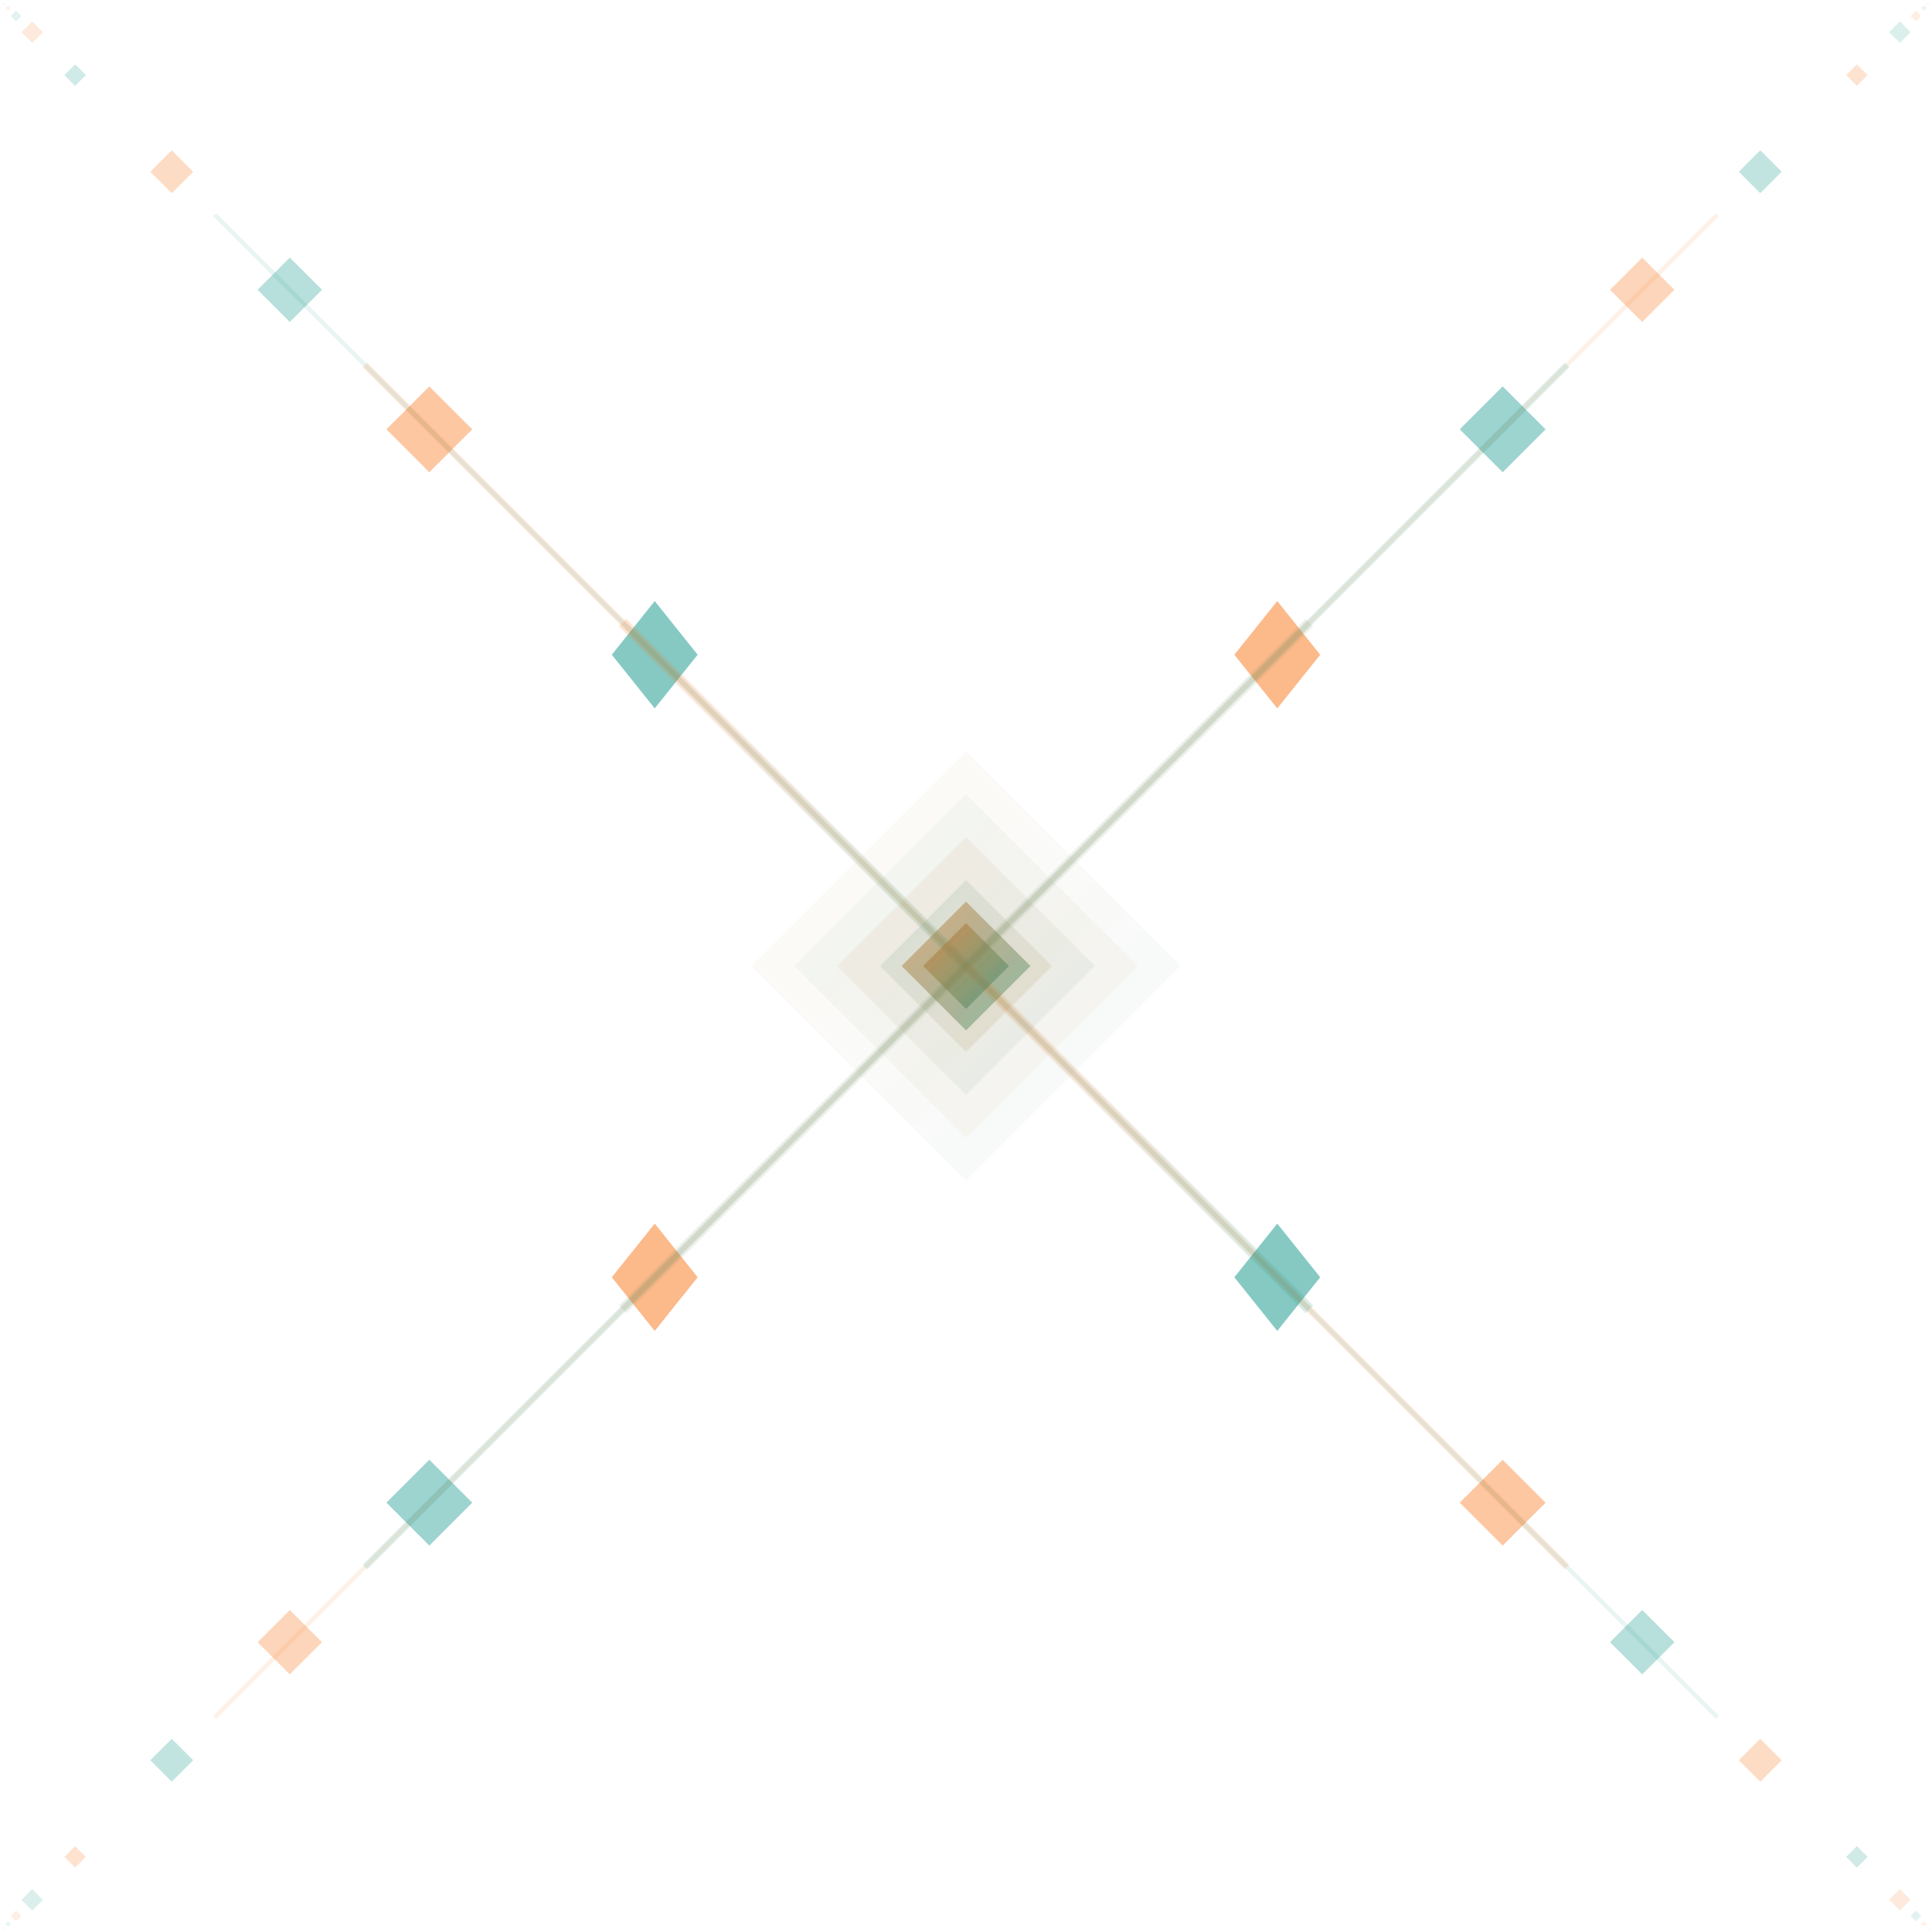
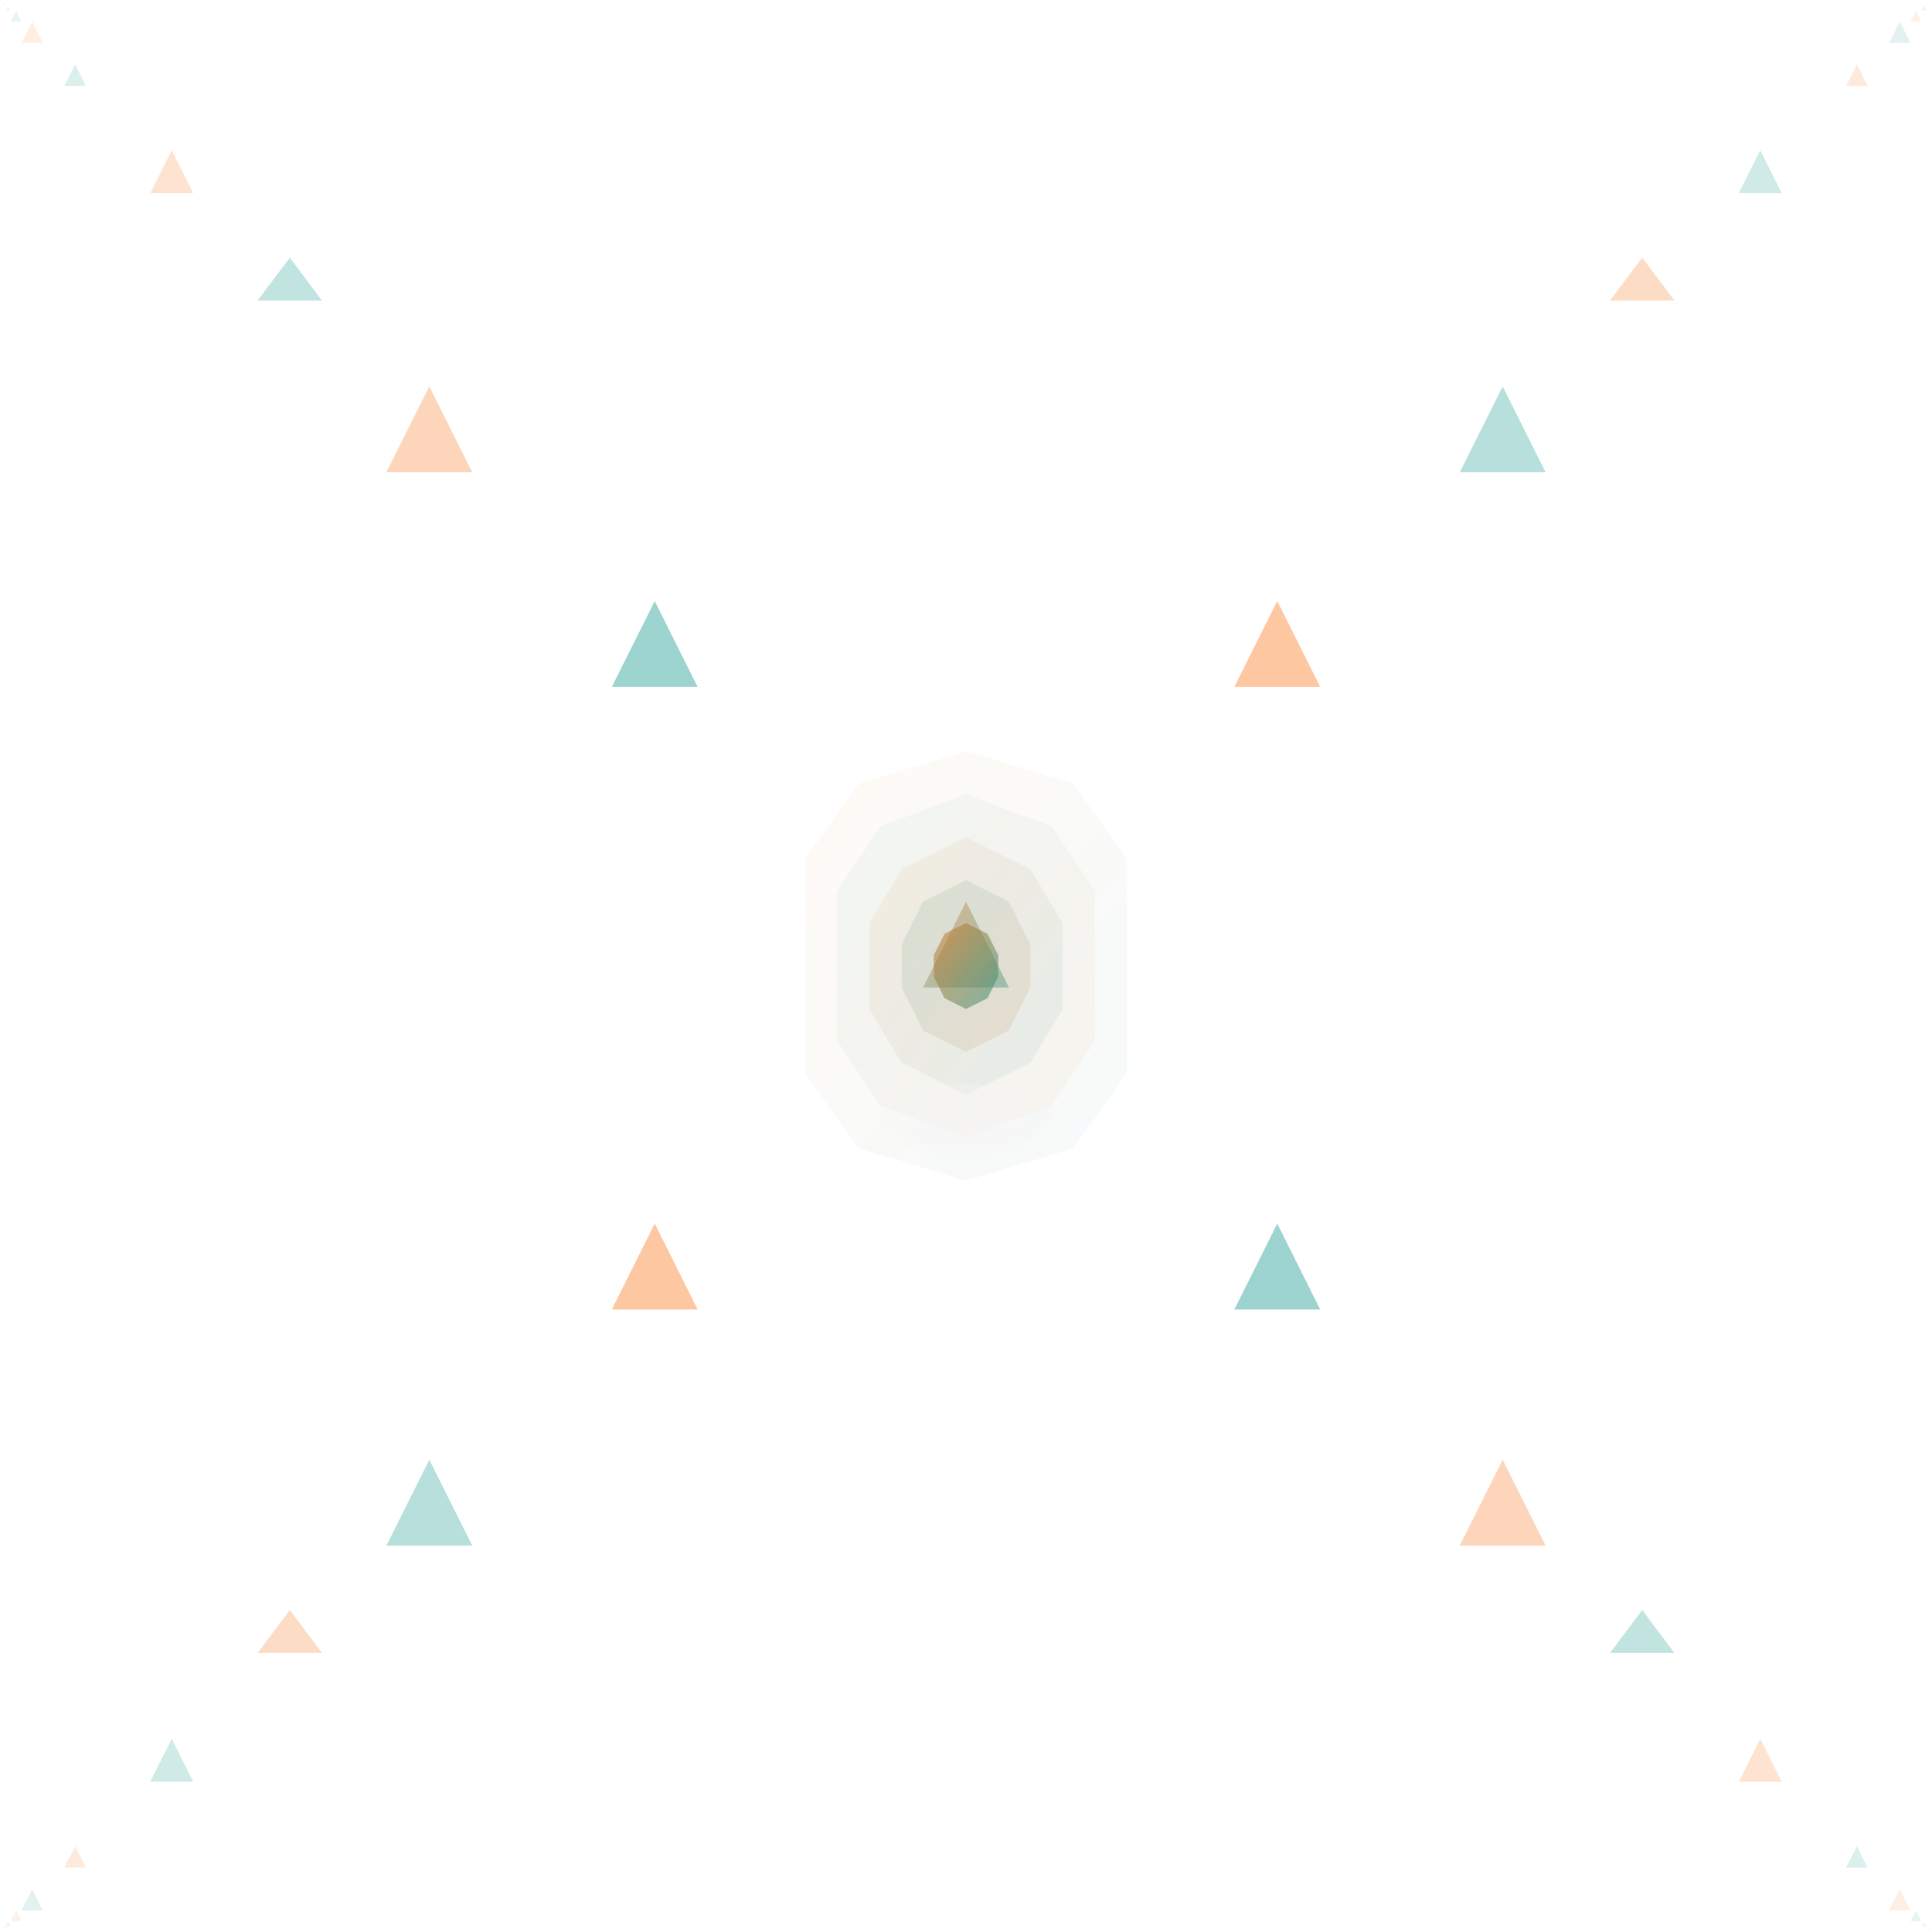
<svg xmlns="http://www.w3.org/2000/svg" width="90" height="90" viewBox="0 0 90 90" fill="none">
  <defs>
    <linearGradient id="designGradient1" x1="0%" y1="0%" x2="100%" y2="100%">
      <stop offset="0%" style="stop-color:#f97316;stop-opacity:0.8" />
      <stop offset="100%" style="stop-color:#0d9488;stop-opacity:0.8" />
    </linearGradient>
    <linearGradient id="designGradient2" x1="0%" y1="0%" x2="100%" y2="100%">
      <stop offset="0%" style="stop-color:#0d9488;stop-opacity:0.6" />
      <stop offset="100%" style="stop-color:#f97316;stop-opacity:0.6" />
    </linearGradient>
    <style>
      .fractal-square {
        transform-origin: 45px 45px;
      }
      
      .primary-rotate {
        animation: primaryRotate 140s linear infinite;
      }
      
      .secondary-rotate {
        animation: secondaryRotate 112s linear infinite reverse;
      }
      
      .tertiary-rotate {
        animation: tertiaryRotate 168s linear infinite;
      }
      
      .quaternary-rotate {
        animation: quaternaryRotate 200s linear infinite reverse;
      }
      
      .quinary-rotate {
        animation: quinaryRotate 240s linear infinite;
      }
      
      .senary-rotate {
        animation: senaryRotate 280s linear infinite reverse;
      }
      
      .septenary-rotate {
        animation: septenaryRotate 320s linear infinite;
      }
      
      .octonary-rotate {
        animation: octonaryRotate 360s linear infinite reverse;
      }
      
      .nonary-rotate {
        animation: nonaryRotate 300s linear infinite;
      }
      
      .denary-rotate {
        animation: denaryRotate 340s linear infinite reverse;
      }
      
      .floating {
        animation: float 48s ease-in-out infinite;
      }
      
      .floating:nth-child(2) {
        animation-delay: 12s;
      }
      
      .floating:nth-child(3) {
        animation-delay: 24s;
      }
      
      .pulse {
        animation: pulse 40s ease-in-out infinite;
      }
      
      .pulse:nth-child(2) {
        animation-delay: 10s;
      }
      
      .pulse:nth-child(3) {
        animation-delay: 20s;
      }
      
      .breathing {
        animation: breathing 60s ease-in-out infinite;
      }
      
      .glow {
        animation: glow 32s ease-in-out infinite;
      }
      
      @keyframes primaryRotate {
        0% {
          transform: rotate(0deg) scale(1);
        }
        50% {
          transform: rotate(180deg) scale(1.1);
        }
        100% {
          transform: rotate(360deg) scale(1);
        }
      }
      
      @keyframes secondaryRotate {
        0% {
          transform: rotate(0deg) scale(1.1);
        }
        50% {
          transform: rotate(-180deg) scale(0.9);
        }
        100% {
          transform: rotate(-360deg) scale(1.1);
        }
      }
      
      @keyframes tertiaryRotate {
        0% {
          transform: rotate(0deg) scale(0.9);
        }
        50% {
          transform: rotate(180deg) scale(1.2);
        }
        100% {
          transform: rotate(360deg) scale(0.9);
        }
      }
      
      @keyframes quaternaryRotate {
        0% {
          transform: rotate(0deg) scale(1.2);
        }
        50% {
          transform: rotate(-180deg) scale(0.8);
        }
        100% {
          transform: rotate(-360deg) scale(1.2);
        }
      }
      
      @keyframes quinaryRotate {
        0% {
          transform: rotate(0deg) scale(0.8);
        }
        50% {
          transform: rotate(180deg) scale(1.3);
        }
        100% {
          transform: rotate(360deg) scale(0.8);
        }
      }
      
      @keyframes senaryRotate {
        0% {
          transform: rotate(0deg) scale(1.3);
        }
        50% {
          transform: rotate(-180deg) scale(0.7);
        }
        100% {
          transform: rotate(-360deg) scale(1.3);
        }
      }
      
      @keyframes septenaryRotate {
        0% {
          transform: rotate(0deg) scale(0.6);
        }
        50% {
          transform: rotate(180deg) scale(1.4);
        }
        100% {
          transform: rotate(360deg) scale(0.6);
        }
      }
      
      @keyframes octonaryRotate {
        0% {
          transform: rotate(0deg) scale(1.4);
        }
        50% {
          transform: rotate(-180deg) scale(0.5);
        }
        100% {
          transform: rotate(-360deg) scale(1.4);
        }
      }
      
      @keyframes nonaryRotate {
        0% {
          transform: rotate(0deg) scale(0.5);
        }
        50% {
          transform: rotate(180deg) scale(1.5);
        }
        100% {
          transform: rotate(360deg) scale(0.5);
        }
      }
      
      @keyframes denaryRotate {
        0% {
          transform: rotate(0deg) scale(1.5);
        }
        50% {
          transform: rotate(-180deg) scale(0.4);
        }
        100% {
          transform: rotate(-360deg) scale(1.5);
        }
      }
      
      @keyframes float {
        0%, 100% {
          transform: translateY(0px);
          opacity: 0.4;
        }
        50% {
          transform: translateY(-6px);
          opacity: 0.8;
        }
      }
      
      @keyframes pulse {
        0%, 100% {
          transform: scale(1);
          opacity: 0.3;
        }
        50% {
          transform: scale(1.1);
          opacity: 0.7;
        }
      }
      
      @keyframes breathing {
        0%, 100% {
          transform: scale(1);
          opacity: 0.2;
        }
        50% {
          transform: scale(1.2);
          opacity: 0.6;
        }
      }
      
      @keyframes glow {
        0%, 100% {
          opacity: 0.3;
        }
        50% {
          opacity: 0.8;
        }
      }
    </style>
  </defs>
-   <polygon points="45,42 48,45 45,48 42,45" fill="url(#designGradient1)" opacity="0.6" class="fractal-square primary-rotate" />
+   <polygon points="45,42 47,46 43,46" fill="url(#designGradient1)" opacity="0.5" class="fractal-square primary-rotate" />
  <g class="fractal-square secondary-rotate">
-     <polygon points="30.5,28 32.5,30.5 30.5,33 28.5,30.5" fill="#0d9488" opacity="0.5" class="floating" />
-     <polygon points="59.5,28 61.5,30.5 59.5,33 57.5,30.5" fill="#f97316" opacity="0.5" class="floating" />
-     <polygon points="59.5,57 61.5,59.5 59.5,62 57.5,59.5" fill="#0d9488" opacity="0.5" class="floating" />
-     <polygon points="30.5,57 32.5,59.5 30.5,62 28.5,59.5" fill="#f97316" opacity="0.5" class="floating" />
+     <polygon points="30.5,28 32.5,32 28.5,32" fill="#0d9488" opacity="0.4" class="floating" />
+     <polygon points="59.5,28 61.5,32 57.5,32" fill="#f97316" opacity="0.4" class="floating" />
+     <polygon points="59.5,57 61.5,61 57.5,61" fill="#0d9488" opacity="0.4" class="floating" />
+     <polygon points="30.5,57 32.5,61 28.5,61" fill="#f97316" opacity="0.4" class="floating" />
  </g>
  <g class="fractal-square tertiary-rotate">
-     <polygon points="20,18 22,20 20,22 18,20" fill="#f97316" opacity="0.4" class="pulse" />
-     <polygon points="70,18 72,20 70,22 68,20" fill="#0d9488" opacity="0.4" class="pulse" />
-     <polygon points="70,68 72,70 70,72 68,70" fill="#f97316" opacity="0.4" class="pulse" />
-     <polygon points="20,68 22,70 20,72 18,70" fill="#0d9488" opacity="0.4" class="pulse" />
+     <polygon points="20,18 22,22 18,22" fill="#f97316" opacity="0.3" class="pulse" />
+     <polygon points="70,18 72,22 68,22" fill="#0d9488" opacity="0.3" class="pulse" />
+     <polygon points="70,68 72,72 68,72" fill="#f97316" opacity="0.3" class="pulse" />
+     <polygon points="20,68 22,72 18,72" fill="#0d9488" opacity="0.3" class="pulse" />
  </g>
  <g class="fractal-square quaternary-rotate">
-     <polygon points="13.5,12 15,13.5 13.5,15 12,13.5" fill="#0d9488" opacity="0.3" class="floating" />
-     <polygon points="76.5,12 78,13.5 76.5,15 75,13.5" fill="#f97316" opacity="0.3" class="floating" />
-     <polygon points="76.5,75 78,76.5 76.5,78 75,76.5" fill="#0d9488" opacity="0.3" class="floating" />
-     <polygon points="13.5,75 15,76.5 13.5,78 12,76.5" fill="#f97316" opacity="0.3" class="floating" />
+     <polygon points="13.5,12 15,14 12,14" fill="#0d9488" opacity="0.25" class="floating" />
+     <polygon points="76.5,12 78,14 75,14" fill="#f97316" opacity="0.25" class="floating" />
+     <polygon points="76.5,75 78,77 75,77" fill="#0d9488" opacity="0.25" class="floating" />
+     <polygon points="13.5,75 15,77 12,77" fill="#f97316" opacity="0.25" class="floating" />
  </g>
  <g class="fractal-square quinary-rotate">
-     <polygon points="8,7 9,8 8,9 7,8" fill="#f97316" opacity="0.25" class="pulse" />
-     <polygon points="82,7 83,8 82,9 81,8" fill="#0d9488" opacity="0.25" class="pulse" />
-     <polygon points="82,81 83,82 82,83 81,82" fill="#f97316" opacity="0.25" class="pulse" />
-     <polygon points="8,81 9,82 8,83 7,82" fill="#0d9488" opacity="0.25" class="pulse" />
+     <polygon points="8,7 9,9 7,9" fill="#f97316" opacity="0.2" class="pulse" />
+     <polygon points="82,7 83,9 81,9" fill="#0d9488" opacity="0.2" class="pulse" />
+     <polygon points="82,81 83,83 81,83" fill="#f97316" opacity="0.2" class="pulse" />
+     <polygon points="8,81 9,83 7,83" fill="#0d9488" opacity="0.2" class="pulse" />
  </g>
  <g class="fractal-square senary-rotate">
-     <polygon points="3.5,3 4,3.5 3.5,4 3,3.5" fill="#0d9488" opacity="0.2" class="breathing" />
-     <polygon points="86.5,3 87,3.5 86.5,4 86,3.5" fill="#f97316" opacity="0.2" class="breathing" />
-     <polygon points="86.5,86 87,86.5 86.5,87 86,86.5" fill="#0d9488" opacity="0.2" class="breathing" />
-     <polygon points="3.5,86 4,86.5 3.5,87 3,86.5" fill="#f97316" opacity="0.2" class="breathing" />
+     <polygon points="3.5,3 4,4 3,4" fill="#0d9488" opacity="0.15" class="breathing" />
+     <polygon points="86.5,3 87,4 86,4" fill="#f97316" opacity="0.15" class="breathing" />
+     <polygon points="86.5,86 87,87 86,87" fill="#0d9488" opacity="0.15" class="breathing" />
+     <polygon points="3.5,86 4,87 3,87" fill="#f97316" opacity="0.15" class="breathing" />
  </g>
  <g class="fractal-square septenary-rotate">
-     <polygon points="1.5,1 2,1.5 1.5,2 1,1.5" fill="#f97316" opacity="0.15" class="floating" />
-     <polygon points="88.5,1 89,1.5 88.5,2 88,1.5" fill="#0d9488" opacity="0.15" class="floating" />
-     <polygon points="88.5,88 89,88.5 88.5,89 88,88.5" fill="#f97316" opacity="0.15" class="floating" />
-     <polygon points="1.5,88 2,88.5 1.5,89 1,88.5" fill="#0d9488" opacity="0.15" class="floating" />
+     <polygon points="1.5,1 2,2 1,2" fill="#f97316" opacity="0.12" class="floating" />
+     <polygon points="88.5,1 89,2 88,2" fill="#0d9488" opacity="0.12" class="floating" />
+     <polygon points="88.5,88 89,89 88,89" fill="#f97316" opacity="0.12" class="floating" />
+     <polygon points="1.5,88 2,89 1,89" fill="#0d9488" opacity="0.12" class="floating" />
  </g>
  <g class="fractal-square octonary-rotate">
-     <polygon points="0.75,0.5 1,0.75 0.75,1 0.5,0.75" fill="#0d9488" opacity="0.12" class="pulse" />
-     <polygon points="89.25,0.5 89.5,0.75 89.25,1 89,0.75" fill="#f97316" opacity="0.12" class="pulse" />
-     <polygon points="89.25,89 89.5,89.25 89.25,89.5 89,89.25" fill="#0d9488" opacity="0.12" class="pulse" />
-     <polygon points="0.75,89 1,89.25 0.75,89.5 0.5,89.25" fill="#f97316" opacity="0.12" class="pulse" />
+     <polygon points="0.75,0.5 1,1 0.5,1" fill="#0d9488" opacity="0.1" class="pulse" />
+     <polygon points="89.25,0.5 89.5,1 89,1" fill="#f97316" opacity="0.1" class="pulse" />
+     <polygon points="89.25,89 89.5,89.5 89,89.5" fill="#0d9488" opacity="0.1" class="pulse" />
+     <polygon points="0.75,89 1,89.5 0.5,89.5" fill="#f97316" opacity="0.1" class="pulse" />
  </g>
  <g class="fractal-square nonary-rotate">
-     <polygon points="0.375,0.25 0.5,0.375 0.375,0.5 0.25,0.375" fill="#f97316" opacity="0.1" class="breathing" />
-     <polygon points="89.625,0.25 89.75,0.375 89.625,0.5 89.5,0.375" fill="#0d9488" opacity="0.1" class="breathing" />
-     <polygon points="89.625,89.5 89.75,89.625 89.625,89.75 89.5,89.625" fill="#f97316" opacity="0.1" class="breathing" />
-     <polygon points="0.375,89.5 0.5,89.625 0.375,89.75 0.25,89.625" fill="#0d9488" opacity="0.1" class="breathing" />
+     <polygon points="0.375,0.25 0.5,0.5 0.25,0.5" fill="#f97316" opacity="0.08" class="breathing" />
+     <polygon points="89.625,0.25 89.75,0.5 89.5,0.5" fill="#0d9488" opacity="0.08" class="breathing" />
+     <polygon points="89.625,89.5 89.75,89.75 89.5,89.75" fill="#f97316" opacity="0.08" class="breathing" />
+     <polygon points="0.375,89.5 0.5,89.75 0.25,89.75" fill="#0d9488" opacity="0.08" class="breathing" />
  </g>
  <g class="fractal-square denary-rotate">
-     <polygon points="0.188,0.125 0.25,0.188 0.188,0.25 0.125,0.188" fill="#0d9488" opacity="0.08" class="floating" />
-     <polygon points="89.812,0.125 89.875,0.188 89.812,0.25 89.75,0.188" fill="#f97316" opacity="0.08" class="floating" />
-     <polygon points="89.812,89.75 89.875,89.812 89.812,89.875 89.75,89.812" fill="#0d9488" opacity="0.08" class="floating" />
-     <polygon points="0.188,89.75 0.25,89.812 0.188,89.875 0.125,89.812" fill="#f97316" opacity="0.08" class="floating" />
+     <polygon points="0.188,0.125 0.25,0.25 0.125,0.25" fill="#0d9488" opacity="0.06" class="floating" />
+     <polygon points="89.812,0.125 89.875,0.25 89.75,0.25" fill="#f97316" opacity="0.06" class="floating" />
+     <polygon points="89.812,89.75 89.875,89.875 89.75,89.875" fill="#0d9488" opacity="0.06" class="floating" />
+     <polygon points="0.188,89.75 0.25,89.875 0.125,89.875" fill="#f97316" opacity="0.06" class="floating" />
  </g>
  <g class="fractal-square primary-rotate">
-     <polygon points="0.094,0.062 0.125,0.094 0.094,0.125 0.062,0.094" fill="#f97316" opacity="0.06" class="pulse" />
-     <polygon points="89.906,0.062 89.938,0.094 89.906,0.125 89.875,0.094" fill="#0d9488" opacity="0.06" class="pulse" />
-     <polygon points="89.906,89.875 89.938,89.906 89.906,89.938 89.875,89.906" fill="#f97316" opacity="0.06" class="pulse" />
-     <polygon points="0.094,89.875 0.125,89.906 0.094,89.938 0.062,89.906" fill="#0d9488" opacity="0.06" class="pulse" />
+     <polygon points="0.094,0.062 0.125,0.125 0.062,0.125" fill="#f97316" opacity="0.05" class="pulse" />
+     <polygon points="89.906,0.062 89.938,0.125 89.875,0.125" fill="#0d9488" opacity="0.05" class="pulse" />
+     <polygon points="89.906,89.875 89.938,89.938 89.875,89.938" fill="#f97316" opacity="0.05" class="pulse" />
+     <polygon points="0.094,89.875 0.125,89.938 0.062,89.938" fill="#0d9488" opacity="0.05" class="pulse" />
  </g>
  <g class="fractal-square secondary-rotate">
-     <polygon points="0.047,0.031 0.062,0.047 0.047,0.062 0.031,0.047" fill="url(#designGradient1)" opacity="0.05" class="glow" />
-     <polygon points="89.953,0.031 89.969,0.047 89.953,0.062 89.938,0.047" fill="url(#designGradient2)" opacity="0.05" class="glow" />
-     <polygon points="89.953,89.938 89.969,89.953 89.953,89.969 89.938,89.953" fill="url(#designGradient1)" opacity="0.05" class="glow" />
-     <polygon points="0.047,89.938 0.062,89.953 0.047,89.969 0.031,89.953" fill="url(#designGradient2)" opacity="0.05" class="glow" />
+     <polygon points="0.047,0.031 0.062,0.062 0.031,0.062" fill="url(#designGradient1)" opacity="0.04" class="glow" />
+     <polygon points="89.953,0.031 89.969,0.062 89.938,0.062" fill="url(#designGradient2)" opacity="0.04" class="glow" />
+     <polygon points="89.953,89.938 89.969,89.969 89.938,89.969" fill="url(#designGradient1)" opacity="0.04" class="glow" />
+     <polygon points="0.047,89.938 0.062,89.969 0.031,89.969" fill="url(#designGradient2)" opacity="0.04" class="glow" />
  </g>
  <g class="fractal-square tertiary-rotate">
-     <polygon points="0.023,0.016 0.031,0.023 0.023,0.031 0.016,0.023" fill="#f97316" opacity="0.04" class="breathing" />
-     <polygon points="89.977,0.016 89.984,0.023 89.977,0.031 89.969,0.023" fill="#0d9488" opacity="0.04" class="breathing" />
-     <polygon points="89.977,89.969 89.984,89.977 89.977,89.984 89.969,89.977" fill="#f97316" opacity="0.04" class="breathing" />
-     <polygon points="0.023,89.969 0.031,89.977 0.023,89.984 0.016,89.977" fill="#0d9488" opacity="0.04" class="breathing" />
-   </g>
-   <line x1="45" y1="45" x2="29" y2="29" stroke="url(#designGradient1)" stroke-width="0.5" opacity="0.2" />
-   <line x1="45" y1="45" x2="61" y2="29" stroke="url(#designGradient2)" stroke-width="0.5" opacity="0.2" />
-   <line x1="45" y1="45" x2="61" y2="61" stroke="url(#designGradient1)" stroke-width="0.5" opacity="0.2" />
-   <line x1="45" y1="45" x2="29" y2="61" stroke="url(#designGradient2)" stroke-width="0.5" opacity="0.2" />
-   <line x1="45" y1="45" x2="17" y2="17" stroke="#f97316" stroke-width="0.3" opacity="0.15" />
-   <line x1="45" y1="45" x2="73" y2="17" stroke="#0d9488" stroke-width="0.3" opacity="0.15" />
-   <line x1="45" y1="45" x2="73" y2="73" stroke="#f97316" stroke-width="0.3" opacity="0.15" />
-   <line x1="45" y1="45" x2="17" y2="73" stroke="#0d9488" stroke-width="0.3" opacity="0.15" />
-   <line x1="45" y1="45" x2="10" y2="10" stroke="#0d9488" stroke-width="0.2" opacity="0.1" />
-   <line x1="45" y1="45" x2="80" y2="10" stroke="#f97316" stroke-width="0.2" opacity="0.1" />
-   <line x1="45" y1="45" x2="80" y2="80" stroke="#0d9488" stroke-width="0.2" opacity="0.1" />
-   <line x1="45" y1="45" x2="10" y2="80" stroke="#f97316" stroke-width="0.2" opacity="0.1" />
-   <polygon points="45,43 47,45 45,47 43,45" fill="url(#designGradient1)" opacity="0.7" class="pulse" />
-   <polygon points="45,41 49,45 45,49 41,45" fill="url(#designGradient2)" opacity="0.2" class="pulse" />
-   <polygon points="45,39 51,45 45,51 39,45" fill="url(#designGradient1)" opacity="0.1" class="breathing" />
-   <polygon points="45,37 53,45 45,53 37,45" fill="url(#designGradient2)" opacity="0.08" class="glow" />
-   <polygon points="45,35 55,45 45,55 35,45" fill="url(#designGradient1)" opacity="0.05" class="breathing" />
+     <polygon points="0.023,0.016 0.031,0.031 0.016,0.031" fill="#f97316" opacity="0.03" class="breathing" />
+     <polygon points="89.977,0.016 89.984,0.031 89.969,0.031" fill="#0d9488" opacity="0.03" class="breathing" />
+     <polygon points="89.977,89.969 89.984,89.984 89.969,89.984" fill="#f97316" opacity="0.03" class="breathing" />
+     <polygon points="0.023,89.969 0.031,89.984 0.016,89.984" fill="#0d9488" opacity="0.03" class="breathing" />
+   </g>
+   <polygon points="45,43 46,43.5 46.5,44.5 46.5,45.5 46,46.5 45,47 44,46.5 43.5,45.5 43.5,44.5 44,43.5" fill="url(#designGradient1)" opacity="0.7" class="pulse" />
+   <polygon points="45,41 47,42 48,44 48,46 47,48 45,49 43,48 42,46 42,44 43,42" fill="url(#designGradient2)" opacity="0.2" class="pulse" />
+   <polygon points="45,39 48,40.5 49.5,43 49.5,47 48,49.5 45,51 42,49.5 40.5,47 40.5,43 42,40.5" fill="url(#designGradient1)" opacity="0.1" class="breathing" />
+   <polygon points="45,37 49,38.5 51,41.5 51,48.5 49,51.5 45,53 41,51.5 39,48.5 39,41.5 41,38.5" fill="url(#designGradient2)" opacity="0.08" class="glow" />
+   <polygon points="45,35 50,36.5 52.5,40 52.5,50 50,53.5 45,55 40,53.5 37.5,50 37.5,40 40,36.5" fill="url(#designGradient1)" opacity="0.05" class="breathing" />
+   <ellipse cx="45" cy="52" rx="4" ry="1.5" fill="#f5f5f5" opacity="0.3" class="breathing" />
+   <ellipse cx="45" cy="53" rx="3" ry="1" fill="#f5f5f5" opacity="0.2" class="breathing" />
</svg>
